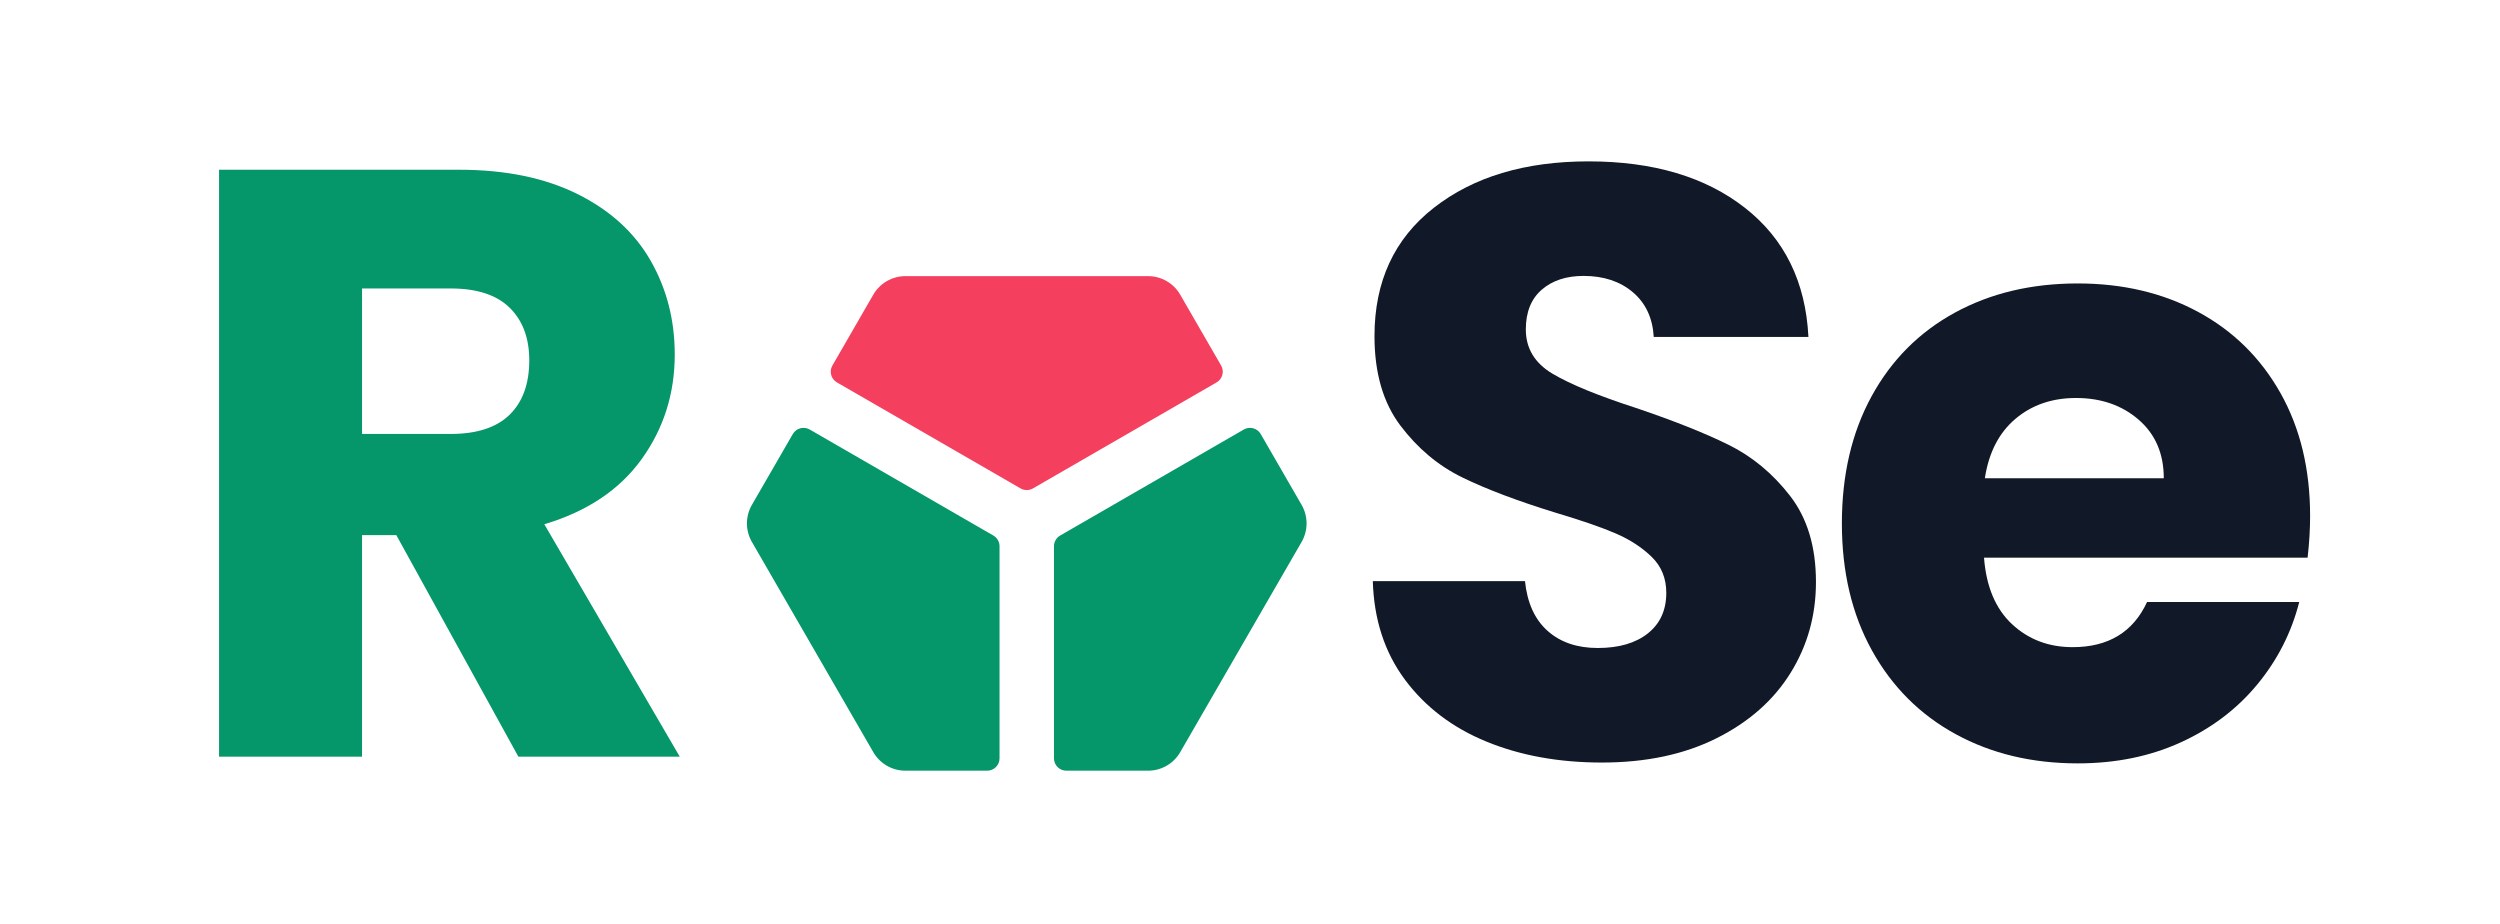
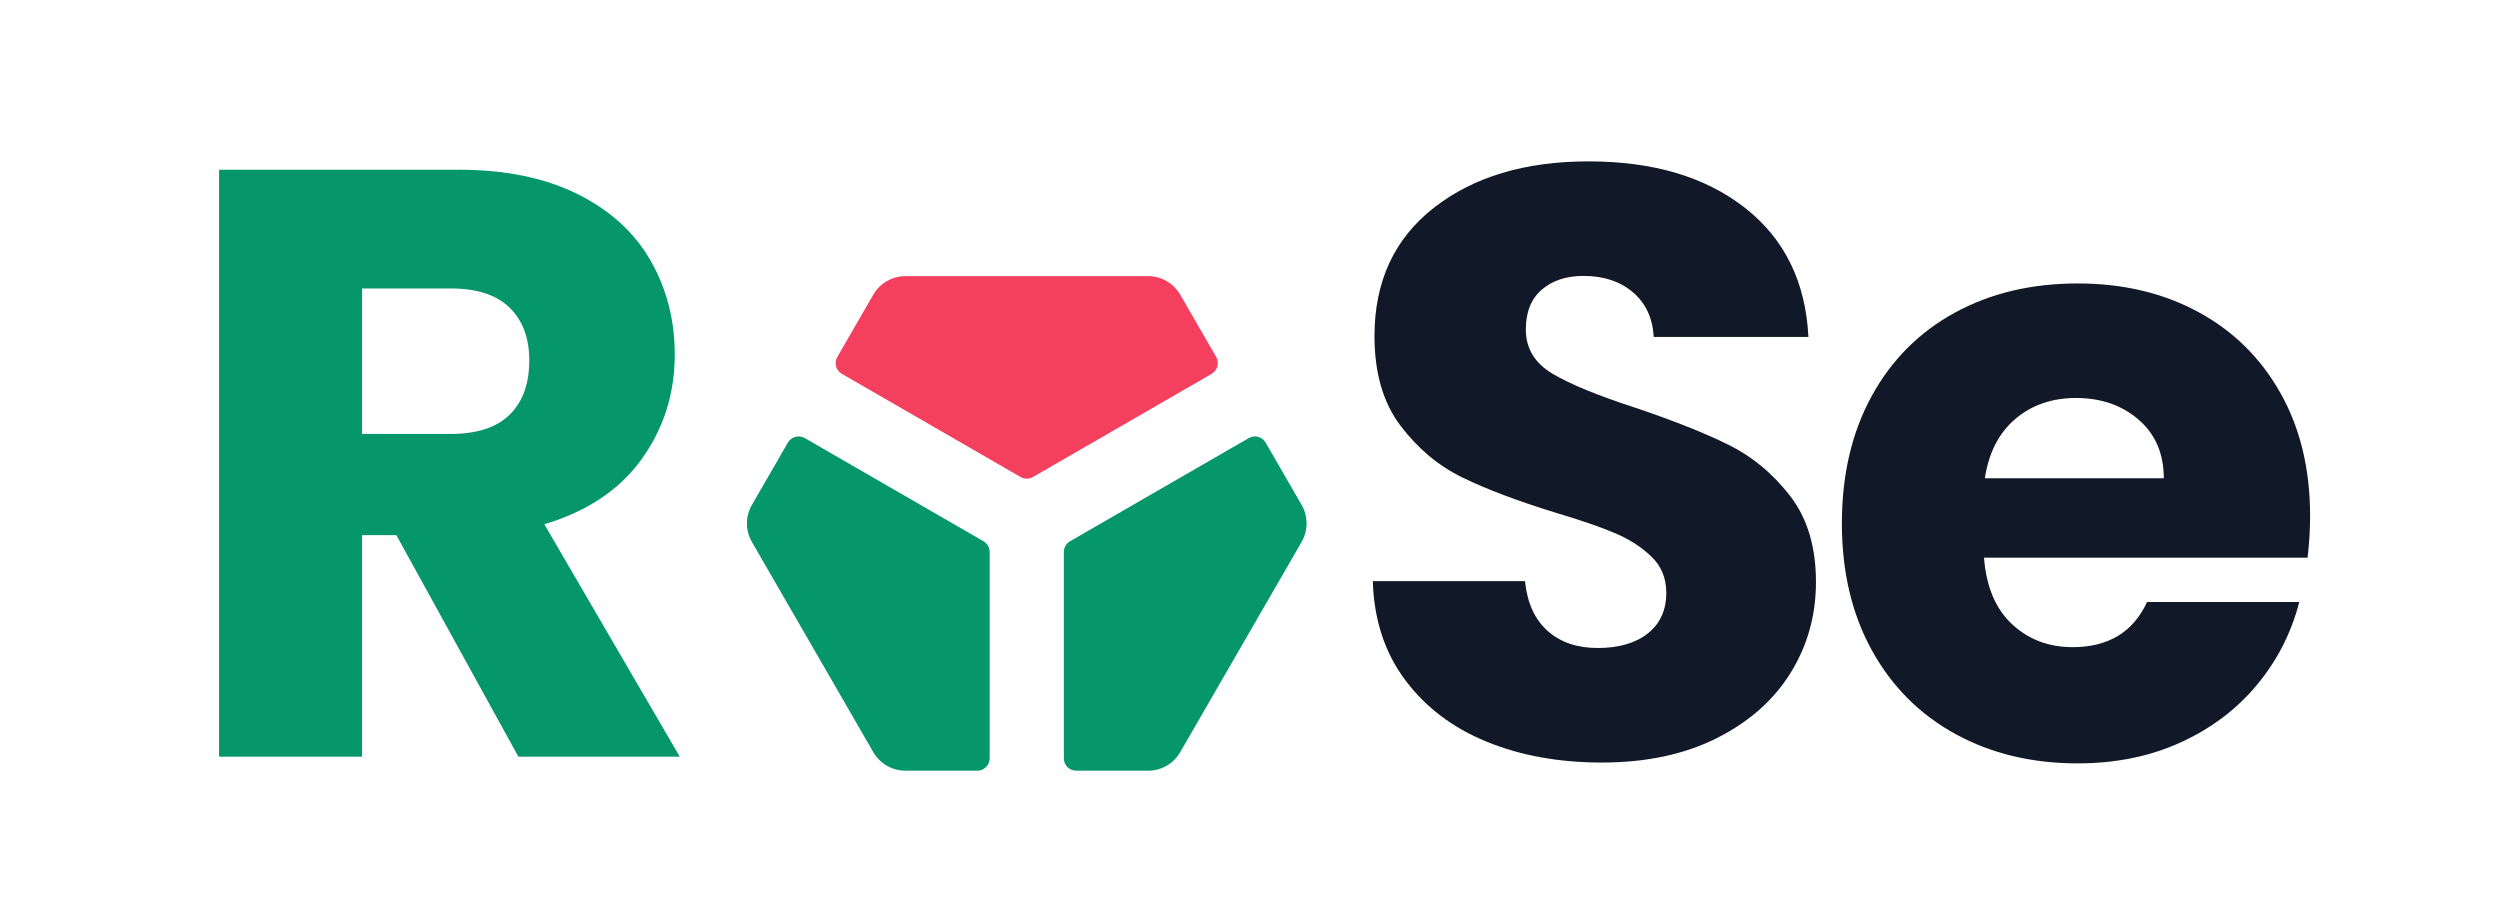
<svg xmlns="http://www.w3.org/2000/svg" viewBox="0 0 598 221" width="598" height="221">
  <path d="M124.0 181.0 94.8 128.0H86.6V181.0H52.4V40.6H109.8Q126.4 40.6 138.1 46.4Q149.8 52.2 155.6 62.3Q161.4 72.4 161.4 84.8Q161.4 98.8 153.5 109.8Q145.6 120.8 130.2 125.4L162.6 181.0ZM86.6 103.8H107.8Q117.2 103.8 121.9 99.2Q126.6 94.6 126.6 86.2Q126.6 78.2 121.9 73.6Q117.2 69.0 107.8 69.0H86.6Z" fill="#059669" />
-   <path d="M199.11 87.43L208.89 70.49A8.87 8.87 0 0 1 216.57 66.05L274.63 66.05A8.87 8.87 0 0 1 282.31 70.49L292.09 87.43A2.96 2.96 0 0 1 291.01 91.47L247.08 116.83A2.96 2.96 0 0 1 244.12 116.83L200.19 91.47A2.96 2.96 0 0 1 199.11 87.43Z" fill="#F43F5E" />
-   <path d="M311.34 129.64L282.31 179.91A8.87 8.87 0 0 1 274.63 184.35L255.06 184.35A2.96 2.96 0 0 1 252.11 181.39L252.11 130.66A2.96 2.96 0 0 1 253.59 128.1L297.52 102.74A2.96 2.96 0 0 1 301.56 103.82L311.34 120.76A8.87 8.87 0 0 1 311.34 129.64Z" fill="#059669" />
-   <path d="M236.14 184.35L216.57 184.35A8.87 8.87 0 0 1 208.89 179.91L179.86 129.64A8.87 8.87 0 0 1 179.86 120.76L189.64 103.82A2.96 2.96 0 0 1 193.68 102.74L237.61 128.1A2.96 2.96 0 0 1 239.09 130.66L239.09 181.39A2.96 2.96 0 0 1 236.14 184.35Z" fill="#059669" />
+   <path d="M200.29 85.38L208.89 70.49A8.87 8.87 0 0 1 216.57 66.05L274.63 66.05A8.87 8.87 0 0 1 282.31 70.49L290.91 85.38A2.96 2.96 0 0 1 289.83 89.42L247.08 114.1A2.96 2.96 0 0 1 244.12 114.1L201.37 89.42A2.96 2.96 0 0 1 200.29 85.38Z" fill="#F43F5E" />
+   <path d="M311.34 129.64L282.31 179.91A8.87 8.87 0 0 1 274.63 184.35L257.43 184.35A2.96 2.96 0 0 1 254.47 181.39L254.47 132.03A2.96 2.96 0 0 1 255.95 129.47L298.7 104.79A2.96 2.96 0 0 1 302.74 105.87L311.34 120.76A8.87 8.87 0 0 1 311.34 129.64Z" fill="#059669" />
+   <path d="M233.77 184.35L216.57 184.35A8.87 8.87 0 0 1 208.89 179.91L179.86 129.64A8.87 8.87 0 0 1 179.86 120.76L188.46 105.87A2.96 2.96 0 0 1 192.5 104.79L235.25 129.47A2.96 2.96 0 0 1 236.73 132.03L236.73 181.39A2.96 2.96 0 0 1 233.77 184.35Z" fill="#059669" />
  <path d="M328.377 139.0H364.777Q365.577 146.8 370.177 150.9Q374.777 155.0 382.177 155.0Q389.777 155.0 394.177 151.5Q398.577 148.0 398.577 141.8Q398.577 136.6 395.077 133.2Q391.577 129.8 386.477 127.6Q381.377 125.4 371.977 122.6Q358.377 118.4 349.777 114.2Q341.177 110.0 334.977 101.8Q328.777 93.6 328.777 80.4Q328.777 60.8 342.977 49.7Q357.177 38.6 379.977 38.6Q403.177 38.6 417.377 49.7Q431.577 60.8 432.577 80.6H395.577Q395.177 73.8 390.577 69.9Q385.977 66.0 378.777 66.0Q372.577 66.0 368.777 69.3Q364.977 72.6 364.977 78.8Q364.977 85.6 371.377 89.4Q377.777 93.2 391.377 97.6Q404.977 102.2 413.477 106.4Q421.977 110.6 428.177 118.6Q434.377 126.6 434.377 139.2Q434.377 151.2 428.277 161.0Q422.177 170.8 410.577 176.6Q398.977 182.4 383.177 182.4Q367.777 182.4 355.577 177.4Q343.377 172.4 336.077 162.6Q328.777 152.8 328.377 139.0Z" fill="#111827" />
  <path d="M551.977 133.4H474.577Q475.377 143.8 481.277 149.3Q487.177 154.8 495.777 154.8Q508.577 154.8 513.577 144.0H549.977Q547.177 155.0 539.877 163.8Q532.577 172.6 521.577 177.6Q510.577 182.6 496.977 182.6Q480.577 182.6 467.777 175.6Q454.977 168.6 447.777 155.6Q440.577 142.6 440.577 125.2Q440.577 107.8 447.677 94.8Q454.777 81.8 467.577 74.8Q480.377 67.8 496.977 67.8Q513.177 67.8 525.777 74.6Q538.377 81.4 545.477 94.0Q552.577 106.6 552.577 123.4Q552.577 128.2 551.977 133.4ZM517.577 114.4Q517.577 105.6 511.577 100.4Q505.577 95.2 496.577 95.2Q487.977 95.2 482.077 100.2Q476.177 105.2 474.777 114.4Z" fill="#111827" />
</svg>
